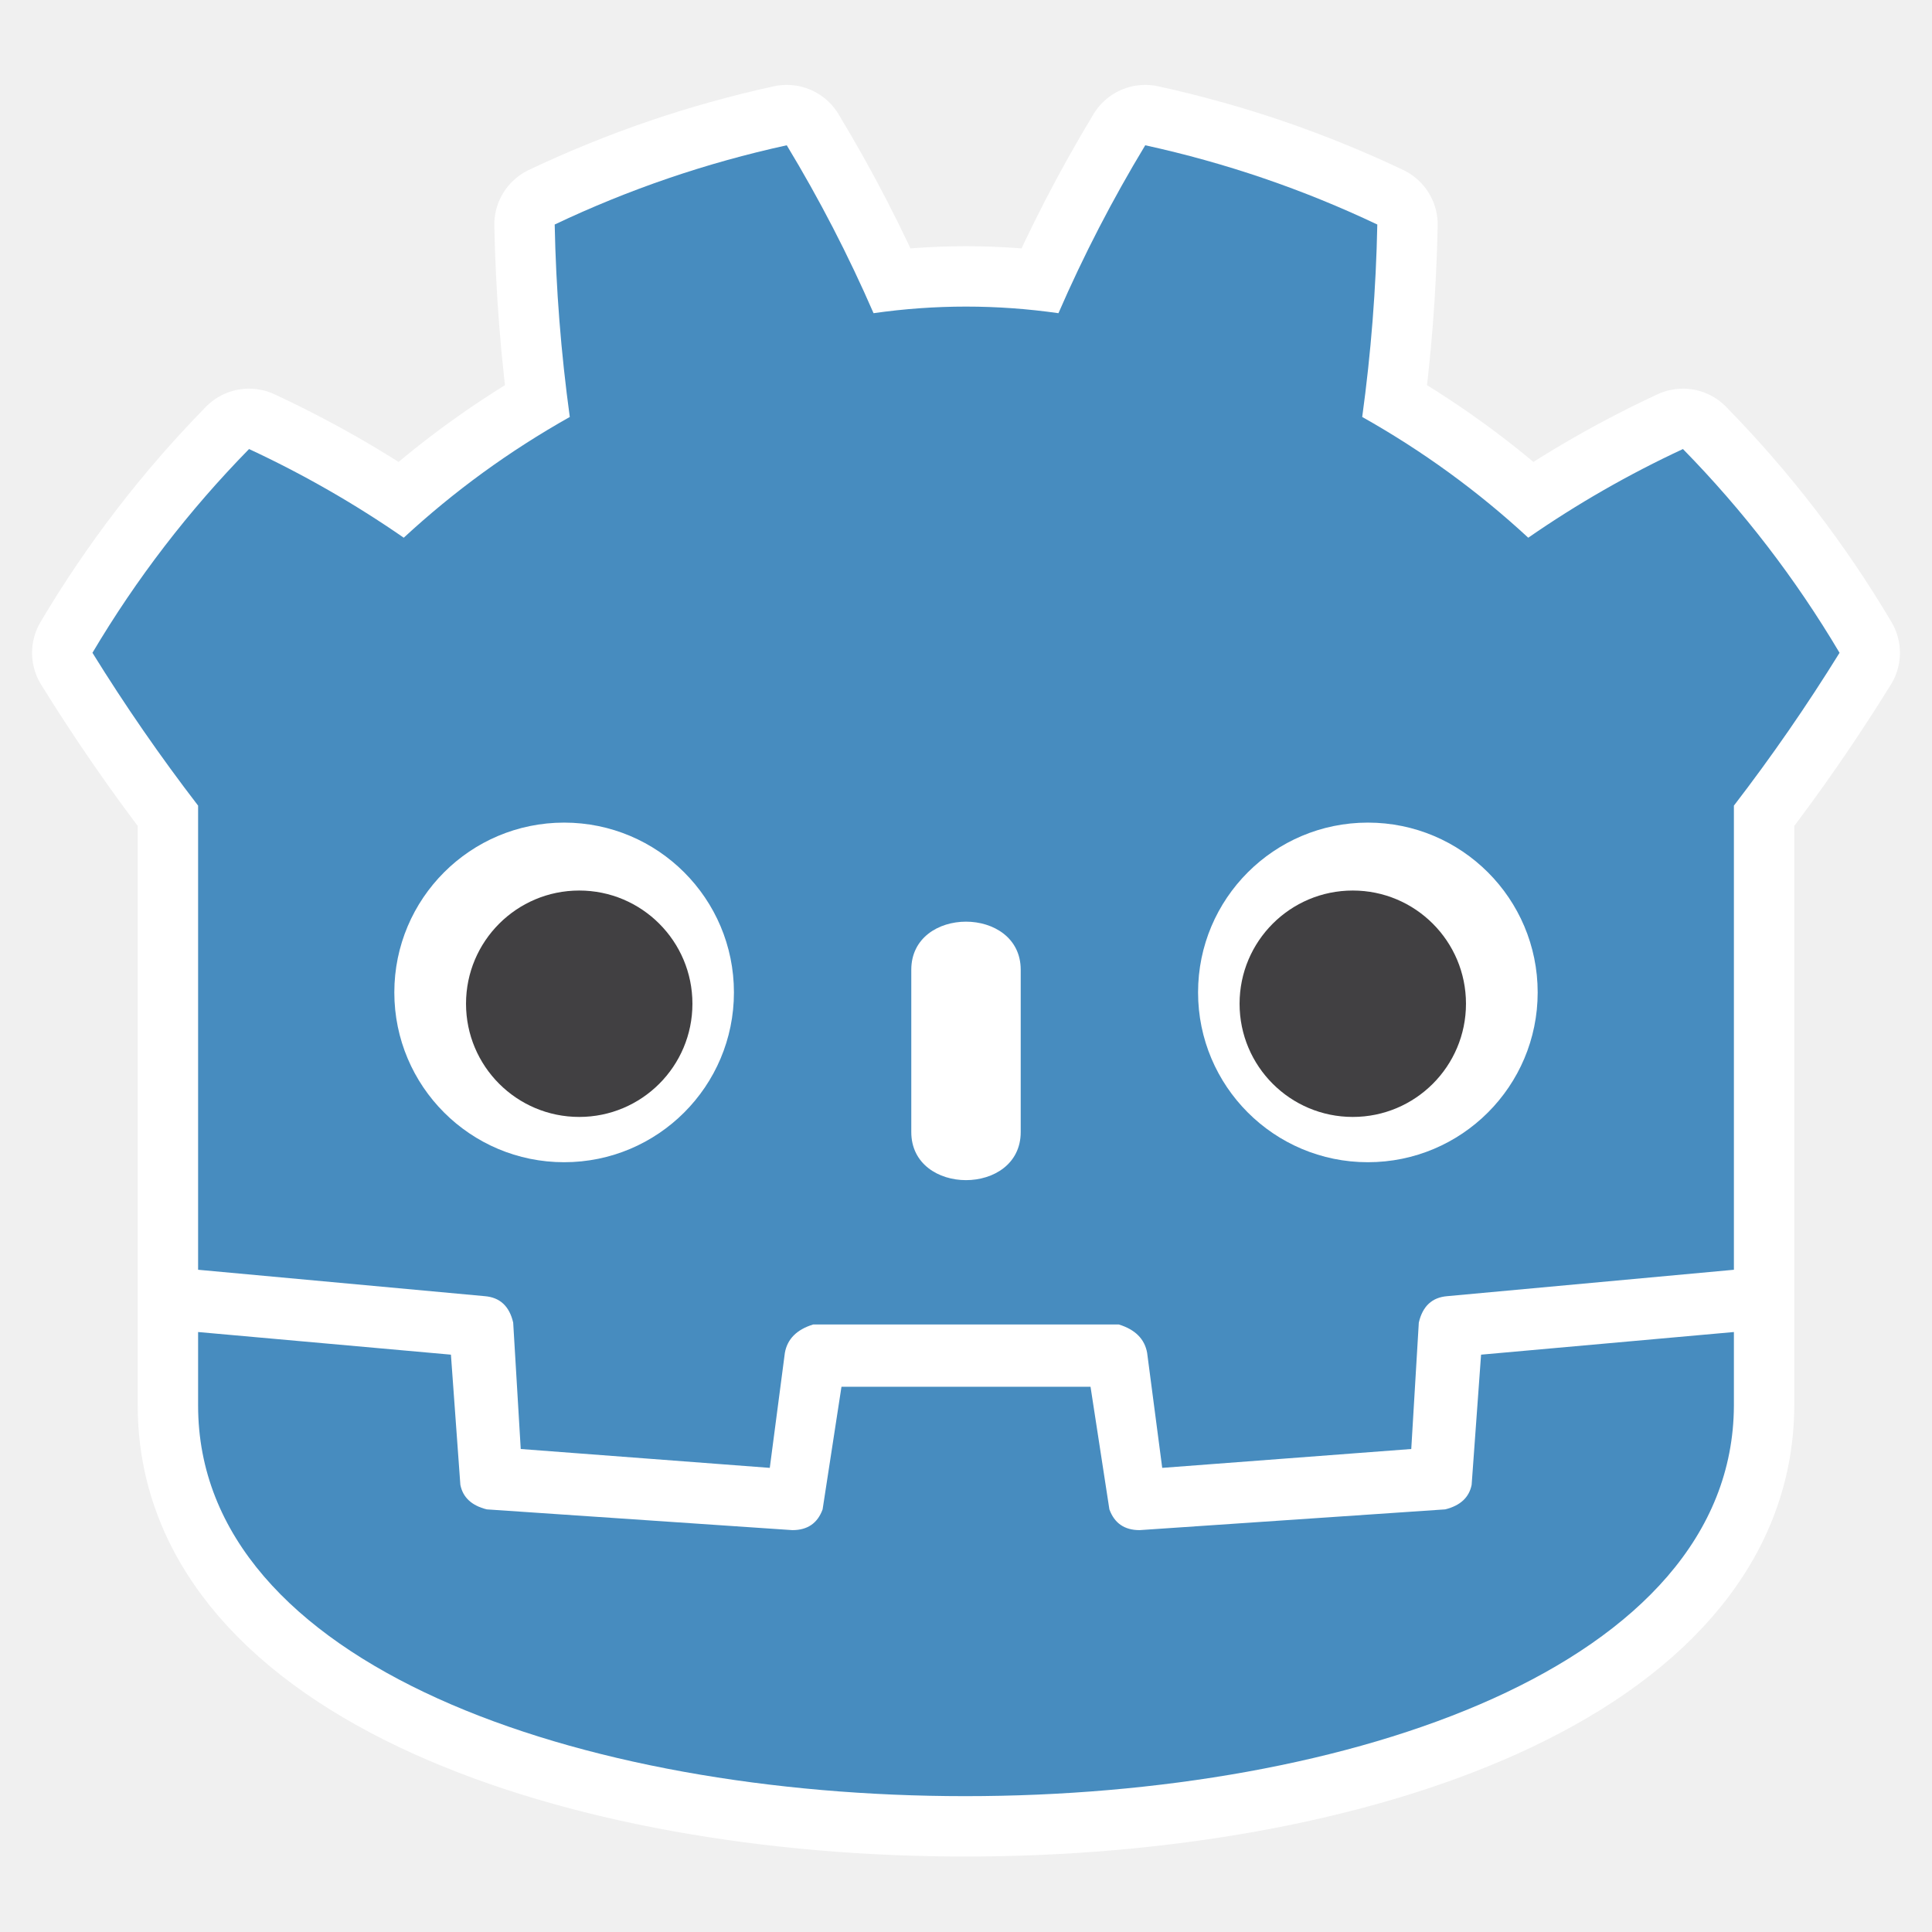
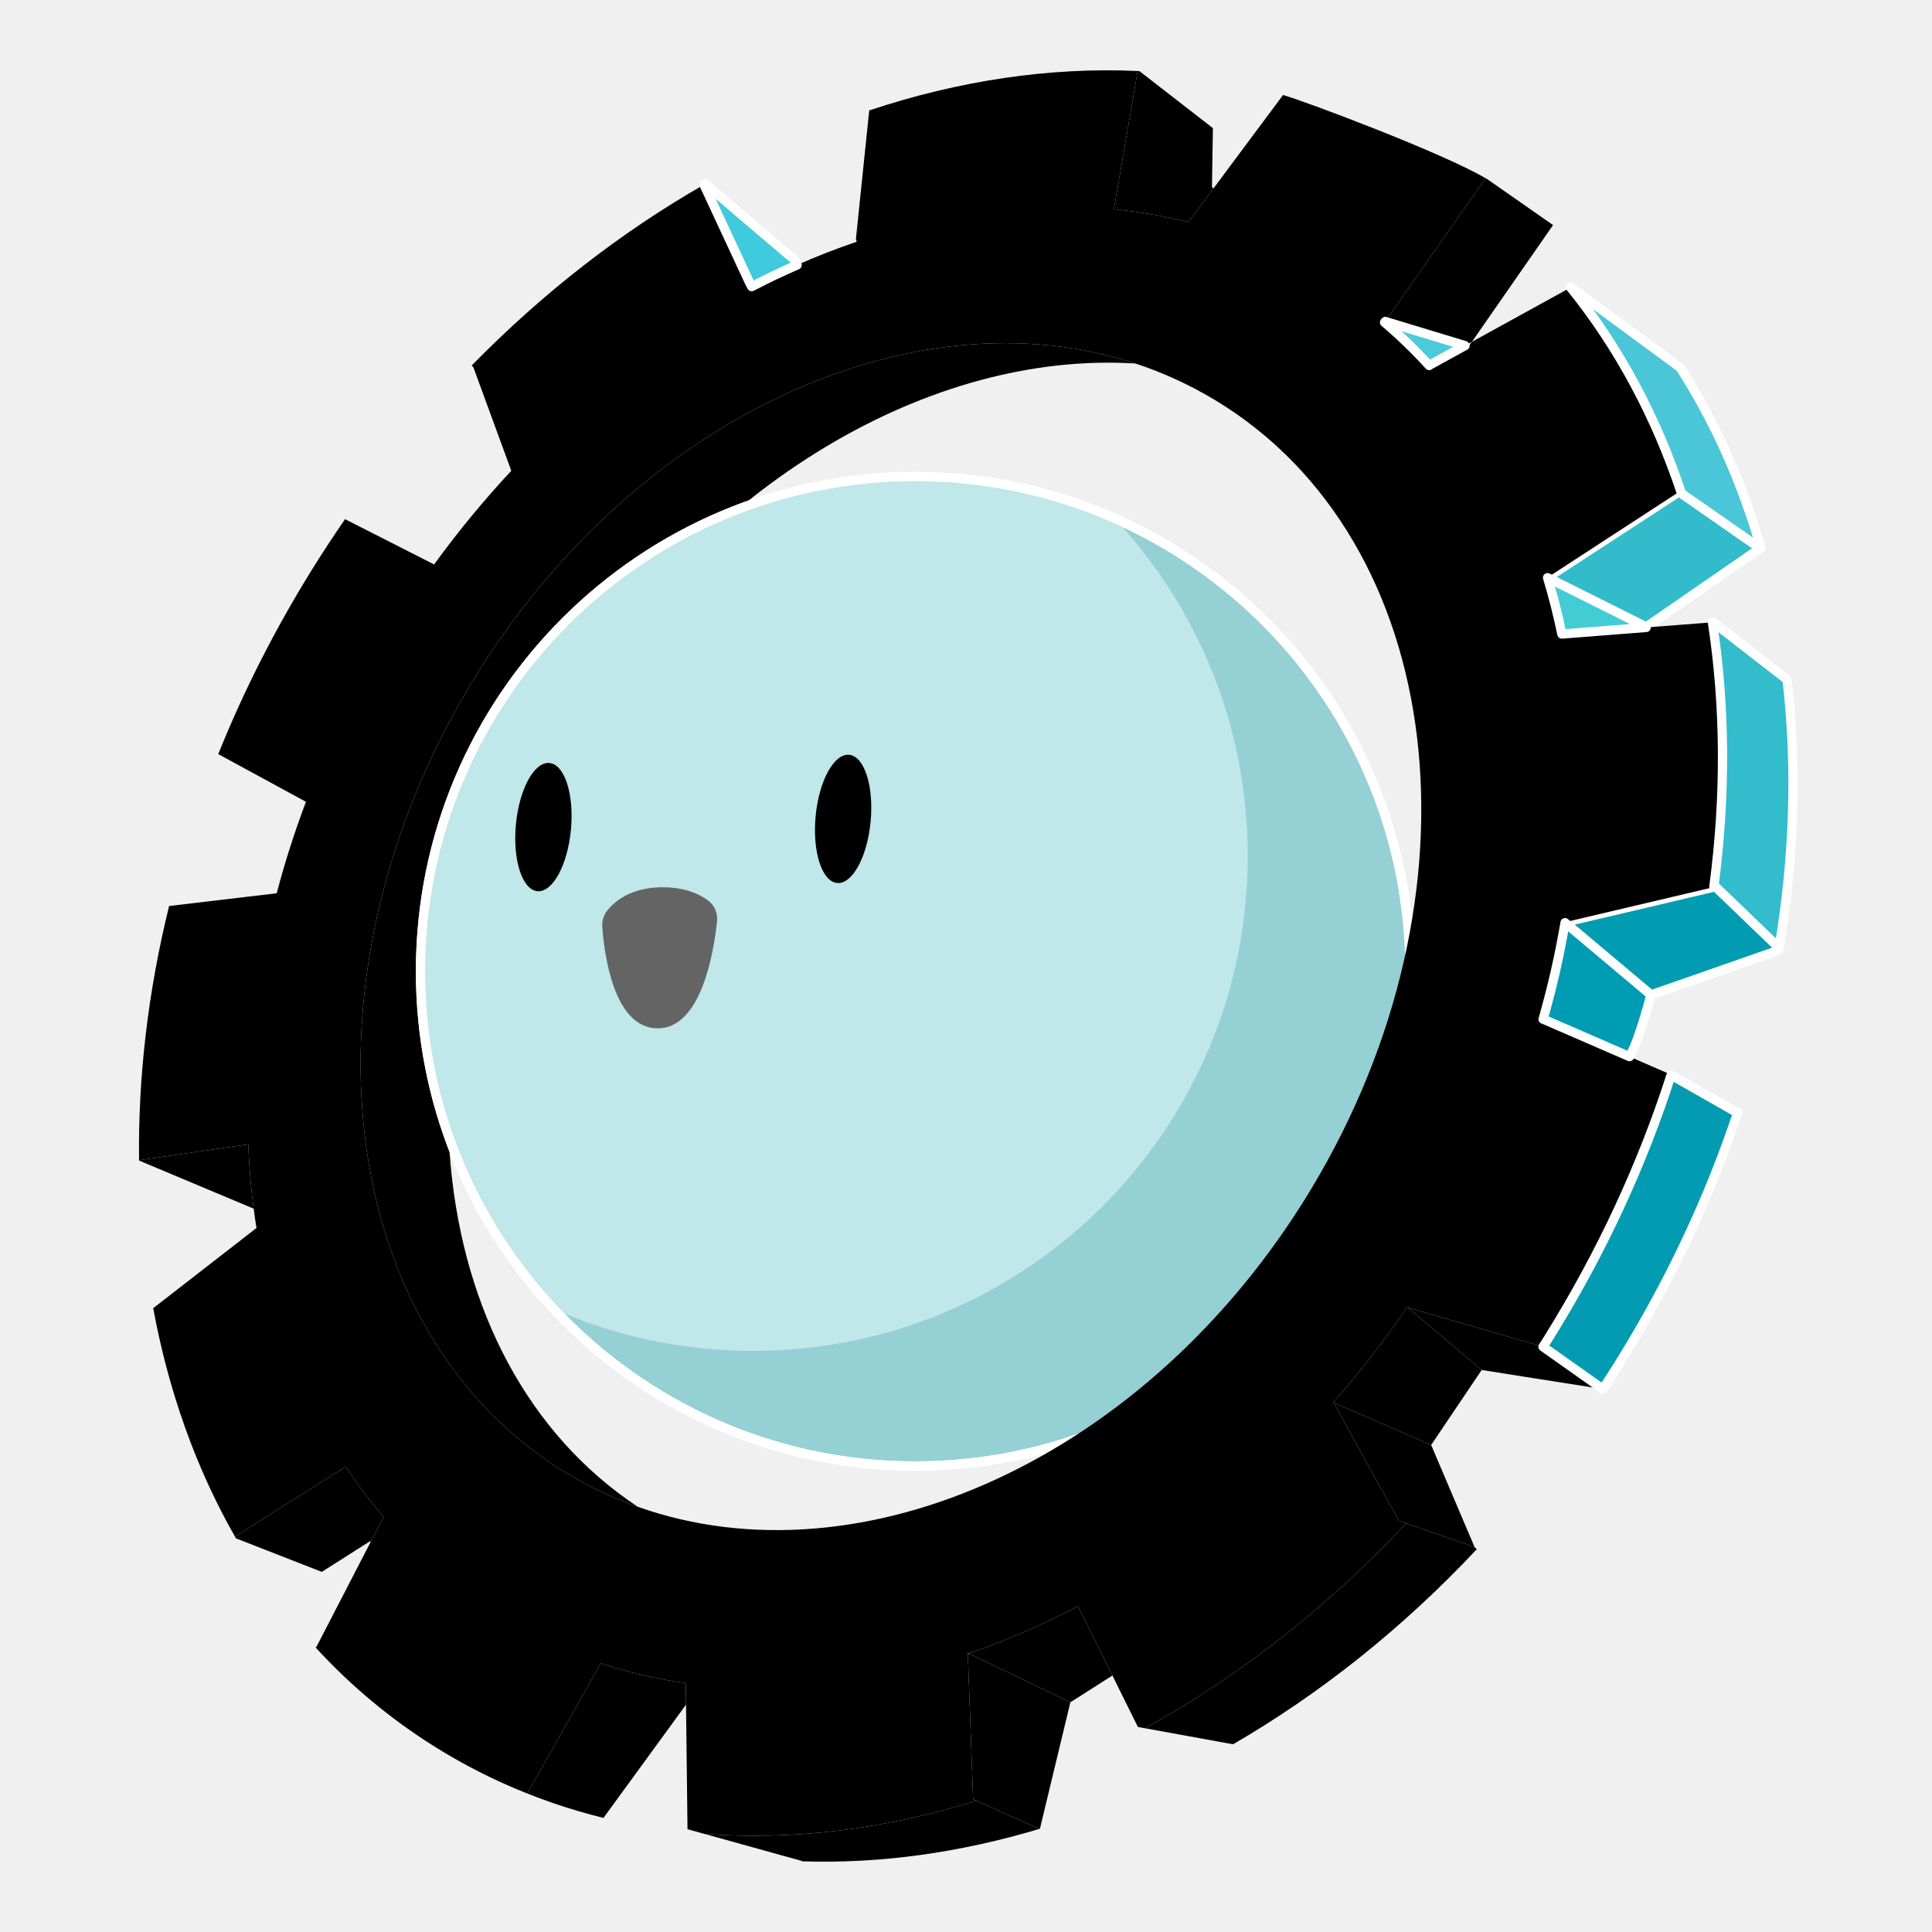
- <svg xmlns="http://www.w3.org/2000/svg" width="1024" height="1024">
-   <g fill="#fff">
-     <path d="M105 673v33q407 354 814 0v-33z" />
-     <path fill="none" stroke="#fff" stroke-linejoin="round" stroke-width="64" d="M105 745c0 276 813 276 814 0V427q30-39 56-81-35-59-83-108-43 20-82 47-40-37-88-64 7-51 8-102-59-28-123-42-26 43-46 89-49-7-98 0-20-46-46-89-64 14-123 42 1 51 8 102-48 27-88 64-39-27-82-47-48 49-83 108 26 42 56 81v318z" />
-     <path fill="#478cbf" d="m105 673 152 14q12 1 15 14l4 67 132 10 8-61q2-11 15-15h162q13 4 15 15l8 61 132-10 4-67q3-13 15-14l152-14V427q30-39 56-81-35-59-83-108-43 20-82 47-40-37-88-64 7-51 8-102-59-28-123-42-26 43-46 89-49-7-98 0-20-46-46-89-64 14-123 42 1 51 8 102-48 27-88 64-39-27-82-47-48 49-83 108 26 42 56 81zm0 33v39c0 276 813 276 814 0v-39l-134 12-5 69q-2 10-14 13l-162 11q-12 0-16-11l-10-65H446l-10 65q-4 11-16 11l-162-11q-12-3-14-13l-5-69z" />
-     <path d="M483 600c0 34 58 34 58 0v-86c0-34-58-34-58 0z" />
-     <circle cx="725" cy="526" r="90" />
-     <circle cx="299" cy="526" r="90" />
-   </g>
-   <g fill="#414042">
-     <circle cx="307" cy="532" r="60" />
-     <circle cx="717" cy="532" r="60" />
+ <svg xmlns="http://www.w3.org/2000/svg" xml:space="preserve" width="1024" height="1024">
+   <g transform="translate(-150.67 -457.17)scale(4.9312)">
+     <path d="m152.57 131.78c-21.86-1.36-46.44 12.77-61.46 37.58-19.31 31.92-15.63 69.66 7.99 85.3-2.65-0.93-5.21-2.14-7.67-3.63-24.9-15.07-29.46-53.09-10.19-84.93 17.14-28.31 47.35-42.2 71.33-34.32z" class="st1" />
+     <path fill="#95d0d4" stroke="#fff" stroke-miterlimit="10" stroke-width=".992" d="m182.11 197.11c0 29.37-23.81 53.17-53.18 53.17-15.32 0-29.14-6.48-38.84-16.85-8.9-9.5-14.34-22.27-14.34-36.32 0-29.37 23.81-53.18 53.18-53.18 7.62 0 14.85 1.6 21.4 4.48 18.71 8.24 31.78 26.94 31.78 48.7z" />
+     <path fill="#c0e7ea" d="m164.67 184.73c0 29.37-23.81 53.18-53.18 53.18-7.62 0-14.85-1.6-21.4-4.48-8.9-9.5-14.34-22.27-14.34-36.32 0-29.37 23.81-53.18 53.18-53.18 7.62 0 14.85 1.6 21.4 4.48 8.9 9.5 14.34 22.27 14.34 36.32z" />
+     <path fill="none" stroke="#fff" stroke-miterlimit="10" stroke-width=".992" d="m182.11 197.11c0 29.37-23.81 53.17-53.18 53.17-15.32 0-29.14-6.48-38.84-16.85-8.9-9.5-14.34-22.27-14.34-36.32 0-29.37 23.81-53.18 53.18-53.18 7.62 0 14.85 1.6 21.4 4.48 18.71 8.24 31.78 26.94 31.78 48.7z" />
+     <ellipse cx="88.96" cy="181.6" class="st5" rx="6.92" ry="2.97" transform="rotate(-84.641 88.966 181.603)" />
+     <ellipse cx="121.17" cy="180.72" class="st5" rx="6.92" ry="2.97" transform="rotate(-84.641 121.177 180.72)" />
+     <path fill="#646464" d="m95.29 192.33c-0.05-0.65 0.15-1.29 0.57-1.8 0.78-0.95 2.39-2.29 5.38-2.44 2.63-0.13 4.35 0.64 5.35 1.35 0.75 0.52 1.13 1.43 1.03 2.33-0.34 3.22-1.67 11.43-6.33 11.47-4.83 0.05-5.81-8.2-6-10.91z" />
+     <path d="m160.99 112.95-2.71 3.63c-2.62-0.65-5.29-1.11-8-1.38l2.56-14.86c0.06 0 0.11 0 0.17 0.01h0.01l7.9 6.13-0.1 6.35z" class="st7" />
+     <path d="m57.82 222.62-12.32-5.17v-.04l11.74-1.7c.09 2.34.28 4.64.58 6.91zM71.85 255.82l-.18.15-1.26 2.44-.09-.04-5.18 3.29-9.22-3.6c-.04-.06-.08-.12-.11-.19l11.91-7.53c1.26 1.92 2.63 3.75 4.13 5.48z" class="st1" />
+     <path d="m197.48 116.9-1.77 2.55-6.95 10-0.01 0.01-0.73 0.4-8.57-2.6 9.65-13.78h0.01l1.12-1.61c0.12 0.06 0.24 0.13 0.35 0.21l0.01 0.01z" class="st7" />
+     <path fill="#32bbcb" stroke="#fff" stroke-linecap="round" stroke-linejoin="round" stroke-miterlimit="10" stroke-width=".992" d="M211.29 145.75 219.75 151.64 213.91 155.67 207.49 160.1 196.89 154.8 196.89 154.78 211.03 145.57z" />
+     <path fill="#019cb2" stroke="#fff" stroke-linecap="round" stroke-linejoin="round" stroke-miterlimit="10" stroke-width=".992" d="m221.77 194.58v0.01c-0.02 0.09-0.03 0.17-0.05 0.26l-8.72 3.05-5 1.74-9.23-7.76c0-0.02 0.01-0.03 0-0.05l15.99-3.77 0.19-0.04z" />
+     <path d="M202.83 242.01 194.3 240.67 189.81 239.96 181.85 233.24 196.4 237.46z" class="st10" />
+     <path d="m145.6 275.68-1.82 7.56-1.45 6.03c-0.03 0.01-0.05 0.02-0.07 0.02l-6.76-3.03-0.35-0.16-0.57-15.64 0.12-0.03z" class="st1" />
+     <path d="m150.12 272.8-4.52 2.88-10.9-5.25c3.95-1.36 7.87-3.05 11.72-5.08l0.05 0.1z" class="st1" />
+     <path d="M181.71 256.44 180.91 256.16 173.89 243.47 184.38 248.02 185.94 251.69 189.05 259z" class="st10" />
+     <path d="m189.81 239.96-5.43 8.06-10.49-4.55-0.03-0.02c2.8-3.19 5.46-6.61 7.94-10.24l0.05 0.03z" class="st10" />
+     <path d="m214.76 188.06c1.3-9.8 1.24-19.41-0.15-28.46l-7.12 0.55-9.06 0.71c-0.43-2.06-0.94-4.08-1.54-6.06l-0.01-0.01h0.01v-0.01l14.14-9.21 0.26 0.18c-2.72-8.2-6.71-15.69-11.92-22.14l-10.61 5.84-0.01 0.01-0.36 0.51-0.37-0.11-3.77 2.07-0.08 0.07c-1.49-1.64-3.09-3.19-4.8-4.64l0.08-0.1 9.65-13.78h0.01l1.12-1.61c-4.47-2.66-19.14-8.19-21.77-8.95l-7.47 10.03-2.71 3.63c-2.62-0.65-5.29-1.11-8-1.38l2.56-14.86c-9.46-0.43-19.23 1.03-28.86 4.24l-1.43 13.84 0.09 0.27c-2.15 0.73-4.29 1.56-6.41 2.5-1.64 0.71-3.27 1.49-4.88 2.33l-0.23-0.43-4.9-10.53c-8.83 5.05-17.28 11.58-24.97 19.44l0.18 0.18 4.08 11.13c-2.91 3.12-5.69 6.48-8.29 10.06l-0.08-0.03-9.5-4.83c-1.17 1.7-2.31 3.43-3.42 5.21-4.08 6.54-7.48 13.26-10.21 20.05l0.07 0.03 9.36 5.09c-1.24 3.27-2.28 6.54-3.14 9.82v0.01l-11.57 1.37c-2.28 9.25-3.34 18.45-3.23 27.32l11.74-1.7c0.09 2.34 0.28 4.64 0.58 6.91 0.09 0.7 0.19 1.39 0.3 2.08l-11.1 8.62c1.64 8.87 4.58 17.17 8.79 24.55l11.91-7.53c1.26 1.92 2.63 3.75 4.13 5.48l-0.18 0.15-1.26 2.44-5.84 11.3-0.09 0.08c3.74 4.08 8.03 7.68 12.85 10.69 3.19 1.99 6.5 3.66 9.92 5.01l0.06-0.15 7.76-13.74 0.04-0.12c2.98 0.98 6.03 1.7 9.15 2.14l0.03 2.31 0.16 13.39 1.8 0.5h0.01c9.55 0.73 19.45-0.52 29.24-3.56l-0.35-0.16-0.57-15.64v-0.09l0.12 0.06c3.95-1.36 7.87-3.05 11.72-5.08l0.05 0.1 3.65 7.35 2.74 5.53 0.77 0.14c10-5.52 19.54-12.93 28.08-22.03l-0.8-0.28-7.02-12.69-0.03-0.02c2.8-3.19 5.46-6.61 7.94-10.24l0.05 0.03 14.55 4.22c0.2-0.29 0.38-0.59 0.57-0.89 5.73-9.18 10.12-18.72 13.2-28.31l-0.28-0.16-4.19-1.82-9.19-3.99-0.1-0.03c0.99-3.47 1.78-6.93 2.36-10.38l-0.05-0.04 0.05-0.01zm-43.37 32.6c-17.37 28.7-48.16 42.57-72.29 34-2.65-0.93-5.21-2.14-7.67-3.63-24.9-15.07-29.46-53.09-10.19-84.93 17.14-28.31 47.35-42.2 71.33-34.32h0.02c2.98 0.98 5.86 2.3 8.61 3.96 24.9 15.07 29.46 53.09 10.19 84.92z" class="st7" />
+     <path fill="#3fcadd" stroke="#fff" stroke-linecap="round" stroke-linejoin="round" stroke-miterlimit="10" stroke-width=".992" d="m116.23 121.19c-1.64 0.71-3.27 1.49-4.88 2.33l-0.23-0.43-4.9-10.53c0.05-0.02 0.09-0.05 0.14-0.08l9.65 8.21z" />
+     <path d="m104.29 275.93-8.84 12.13-0.01 0.05c-0.95-0.23-1.9-0.49-2.84-0.77-1.81-0.53-3.59-1.15-5.35-1.85l0.06-0.15 7.76-13.74 0.04-0.12c2.98 0.98 6.03 1.7 9.15 2.14z" class="st1" />
+     <path fill="#4acada" stroke="#fff" stroke-linecap="round" stroke-linejoin="round" stroke-miterlimit="10" stroke-width=".992" d="m188.02 129.86-3.77 2.07-0.08 0.07c-1.49-1.64-3.09-3.19-4.8-4.64l0.08-0.1z" />
+     <path d="m142.26 289.29c-8.54 2.56-17.15 3.76-25.52 3.48v-0.04l-10.48-2.91c9.55 0.73 19.45-0.52 29.24-3.56z" class="st1" />
+     <path d="m189.29 259.22c-8 8.53-16.89 15.57-26.2 20.97h-0.01l-9.45-1.72c10-5.52 19.54-12.93 28.08-22.03l7.34 2.56z" class="st10" />
+     <path fill="#009cb3" stroke="#fff" stroke-linecap="round" stroke-linejoin="round" stroke-miterlimit="10" stroke-width=".992" d="m208 199.64s-1.33 5.11-2.27 6.56l-0.03 0.08-9.19-3.99-0.1-0.03c0.99-3.47 1.78-6.93 2.36-10.38z" />
+     <path fill="#33bccc" stroke="#fff" stroke-linecap="round" stroke-linejoin="round" stroke-miterlimit="10" stroke-width=".992" d="m221.77 194.58-6.82-6.56-0.19 0.04c1.3-9.8 1.24-19.41-0.15-28.46l0.08-0.01 7.94 6.16c1.08 9.22 0.8 18.95-0.86 28.83z" />
+     <path fill="#43ccd4" stroke="#fff" stroke-linecap="round" stroke-linejoin="round" stroke-miterlimit="10" stroke-width=".992" d="m207.49 160.1v0.05l-9.06 0.71c-0.43-2.06-0.94-4.08-1.54-6.06z" />
+     <path fill="#4ac6d8" stroke="#fff" stroke-linecap="round" stroke-linejoin="round" stroke-miterlimit="10" stroke-width=".992" d="m219.82 151.62-0.07 0.02-8.46-5.89c-2.72-8.2-6.71-15.69-11.92-22.14l0.04-0.02 11.73 8.62c3.77 5.88 6.67 12.41 8.68 19.41z" />
+     <path fill="#039bb2" stroke="#fff" stroke-linecap="round" stroke-linejoin="round" stroke-miterlimit="10" stroke-width=".992" d="m217.33 212.28c-3.05 9.17-7.31 18.29-12.79 27.07-0.56 0.9-1.13 1.78-1.71 2.66l-6.43-4.55c0.2-0.29 0.38-0.59 0.57-0.89 5.73-9.18 10.12-18.72 13.2-28.31l6.92 3.94z" />
  </g>
</svg>
